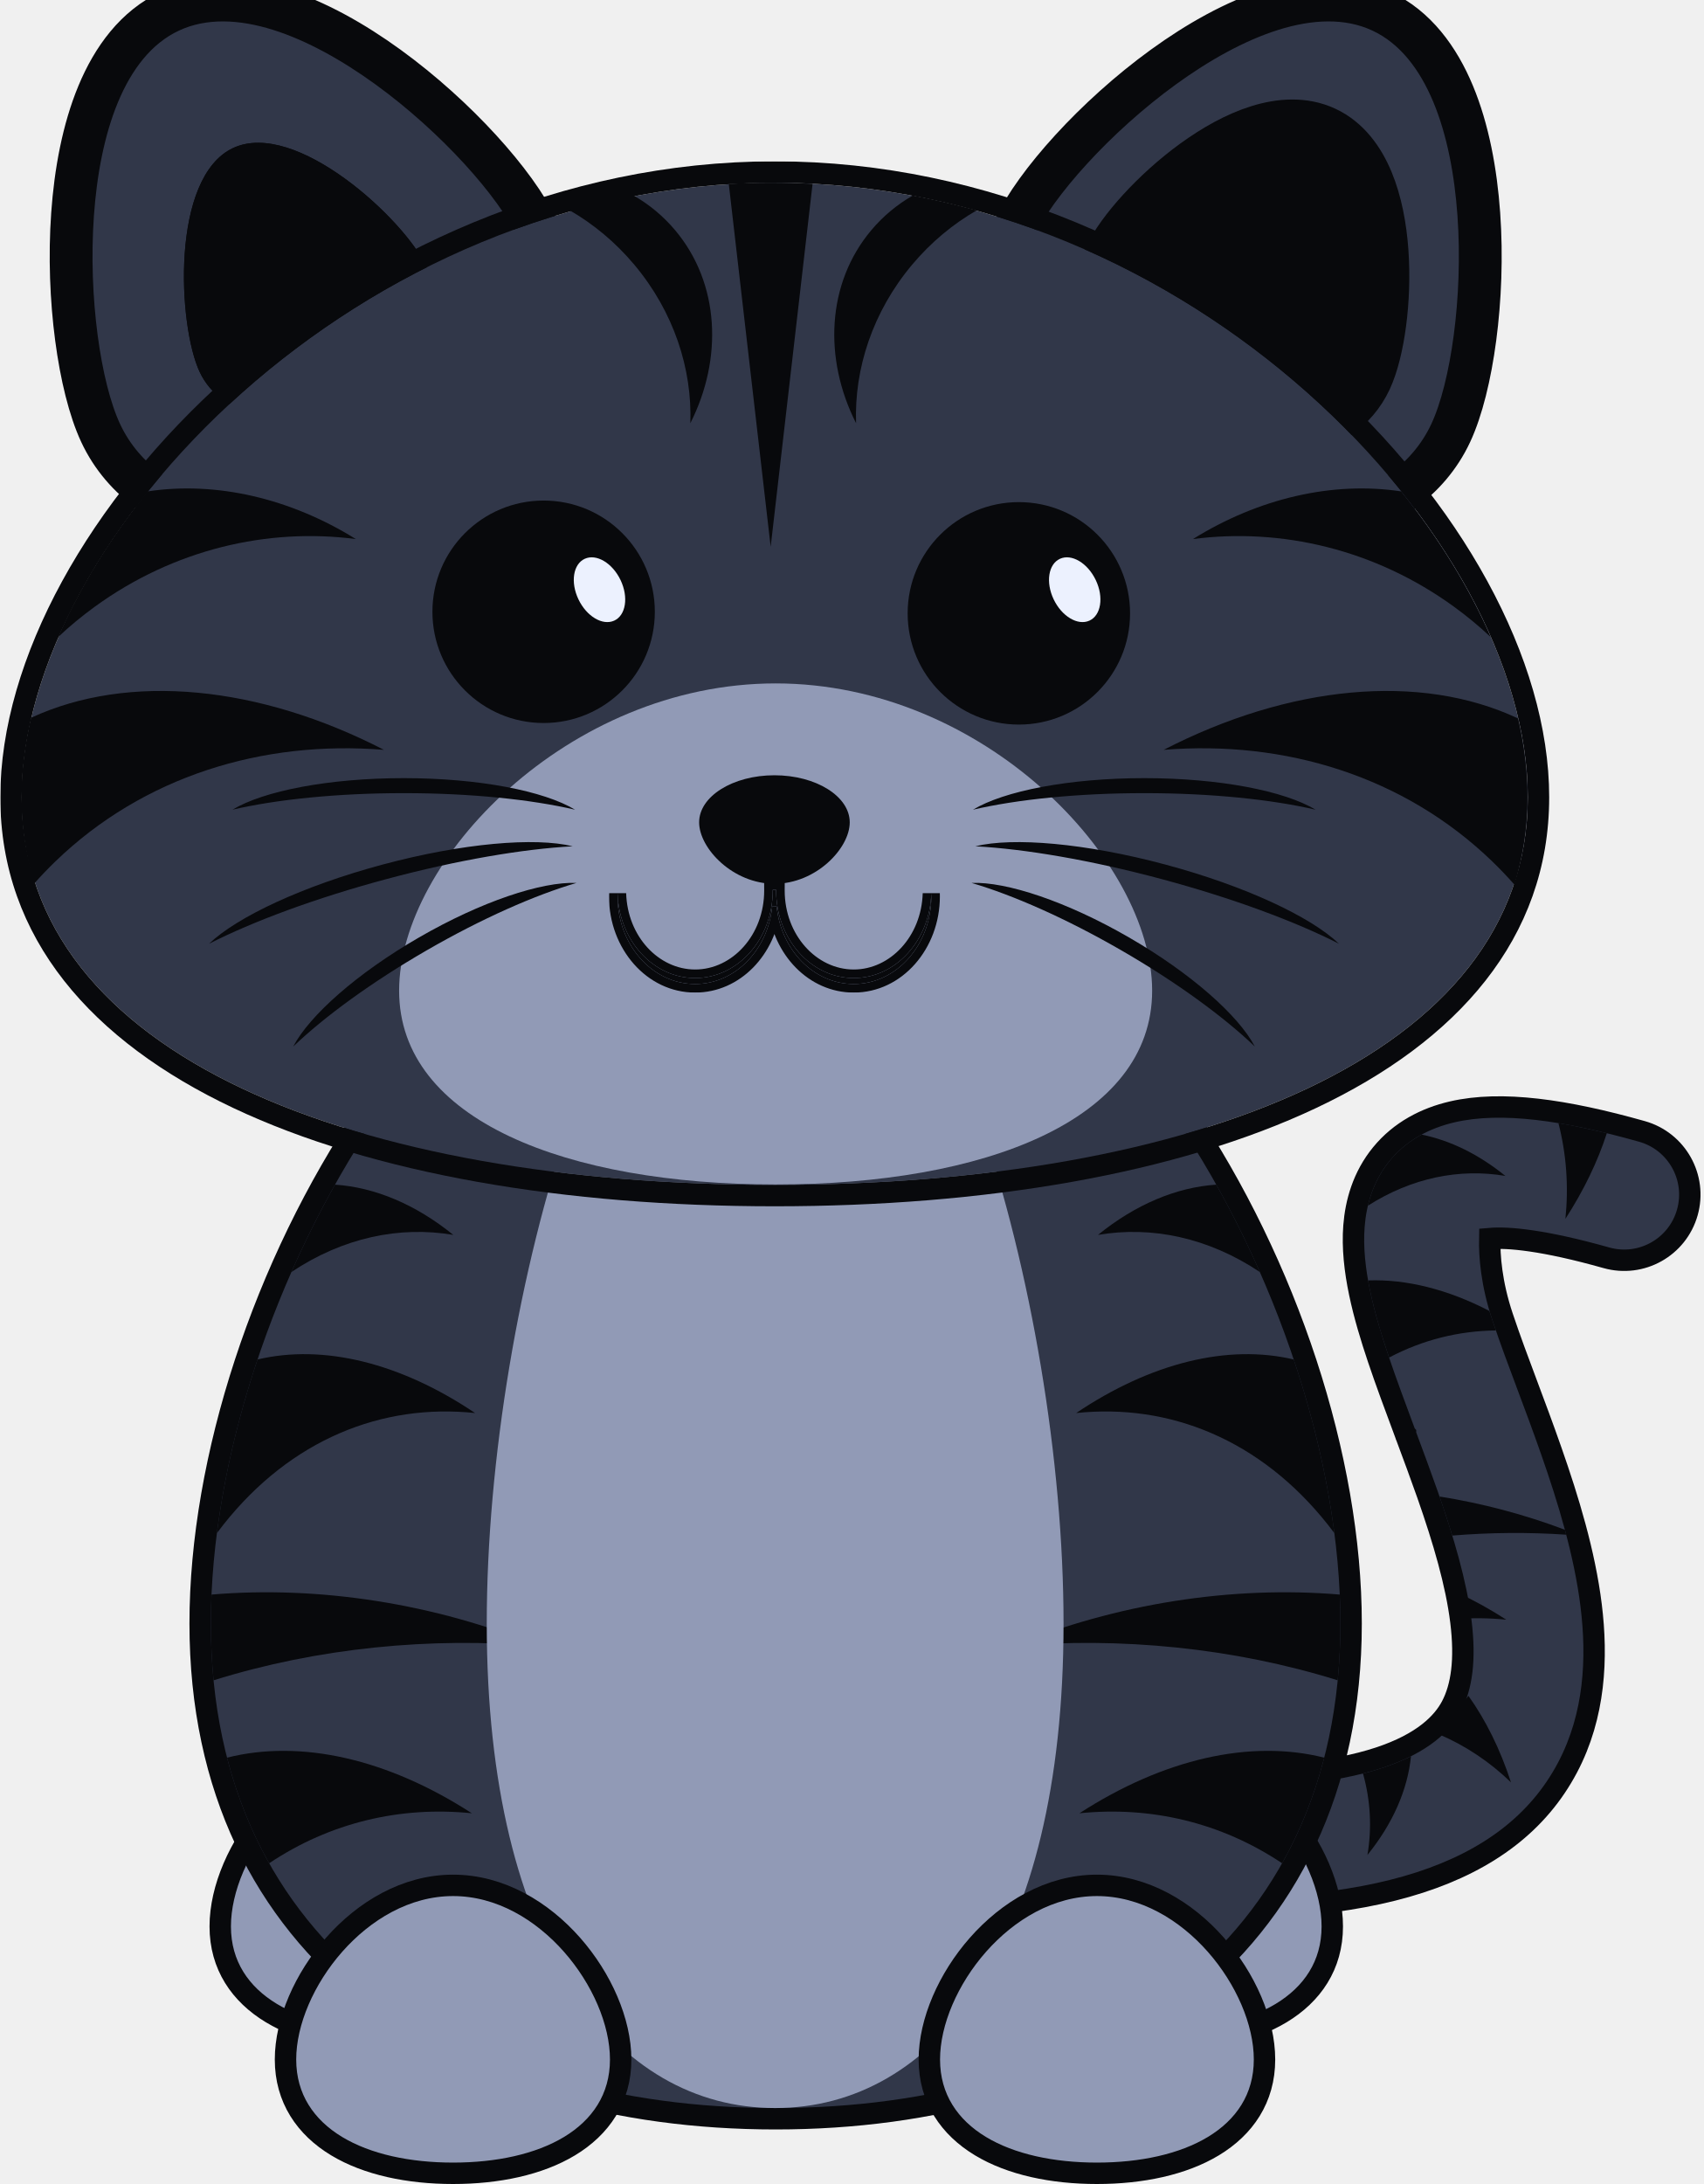
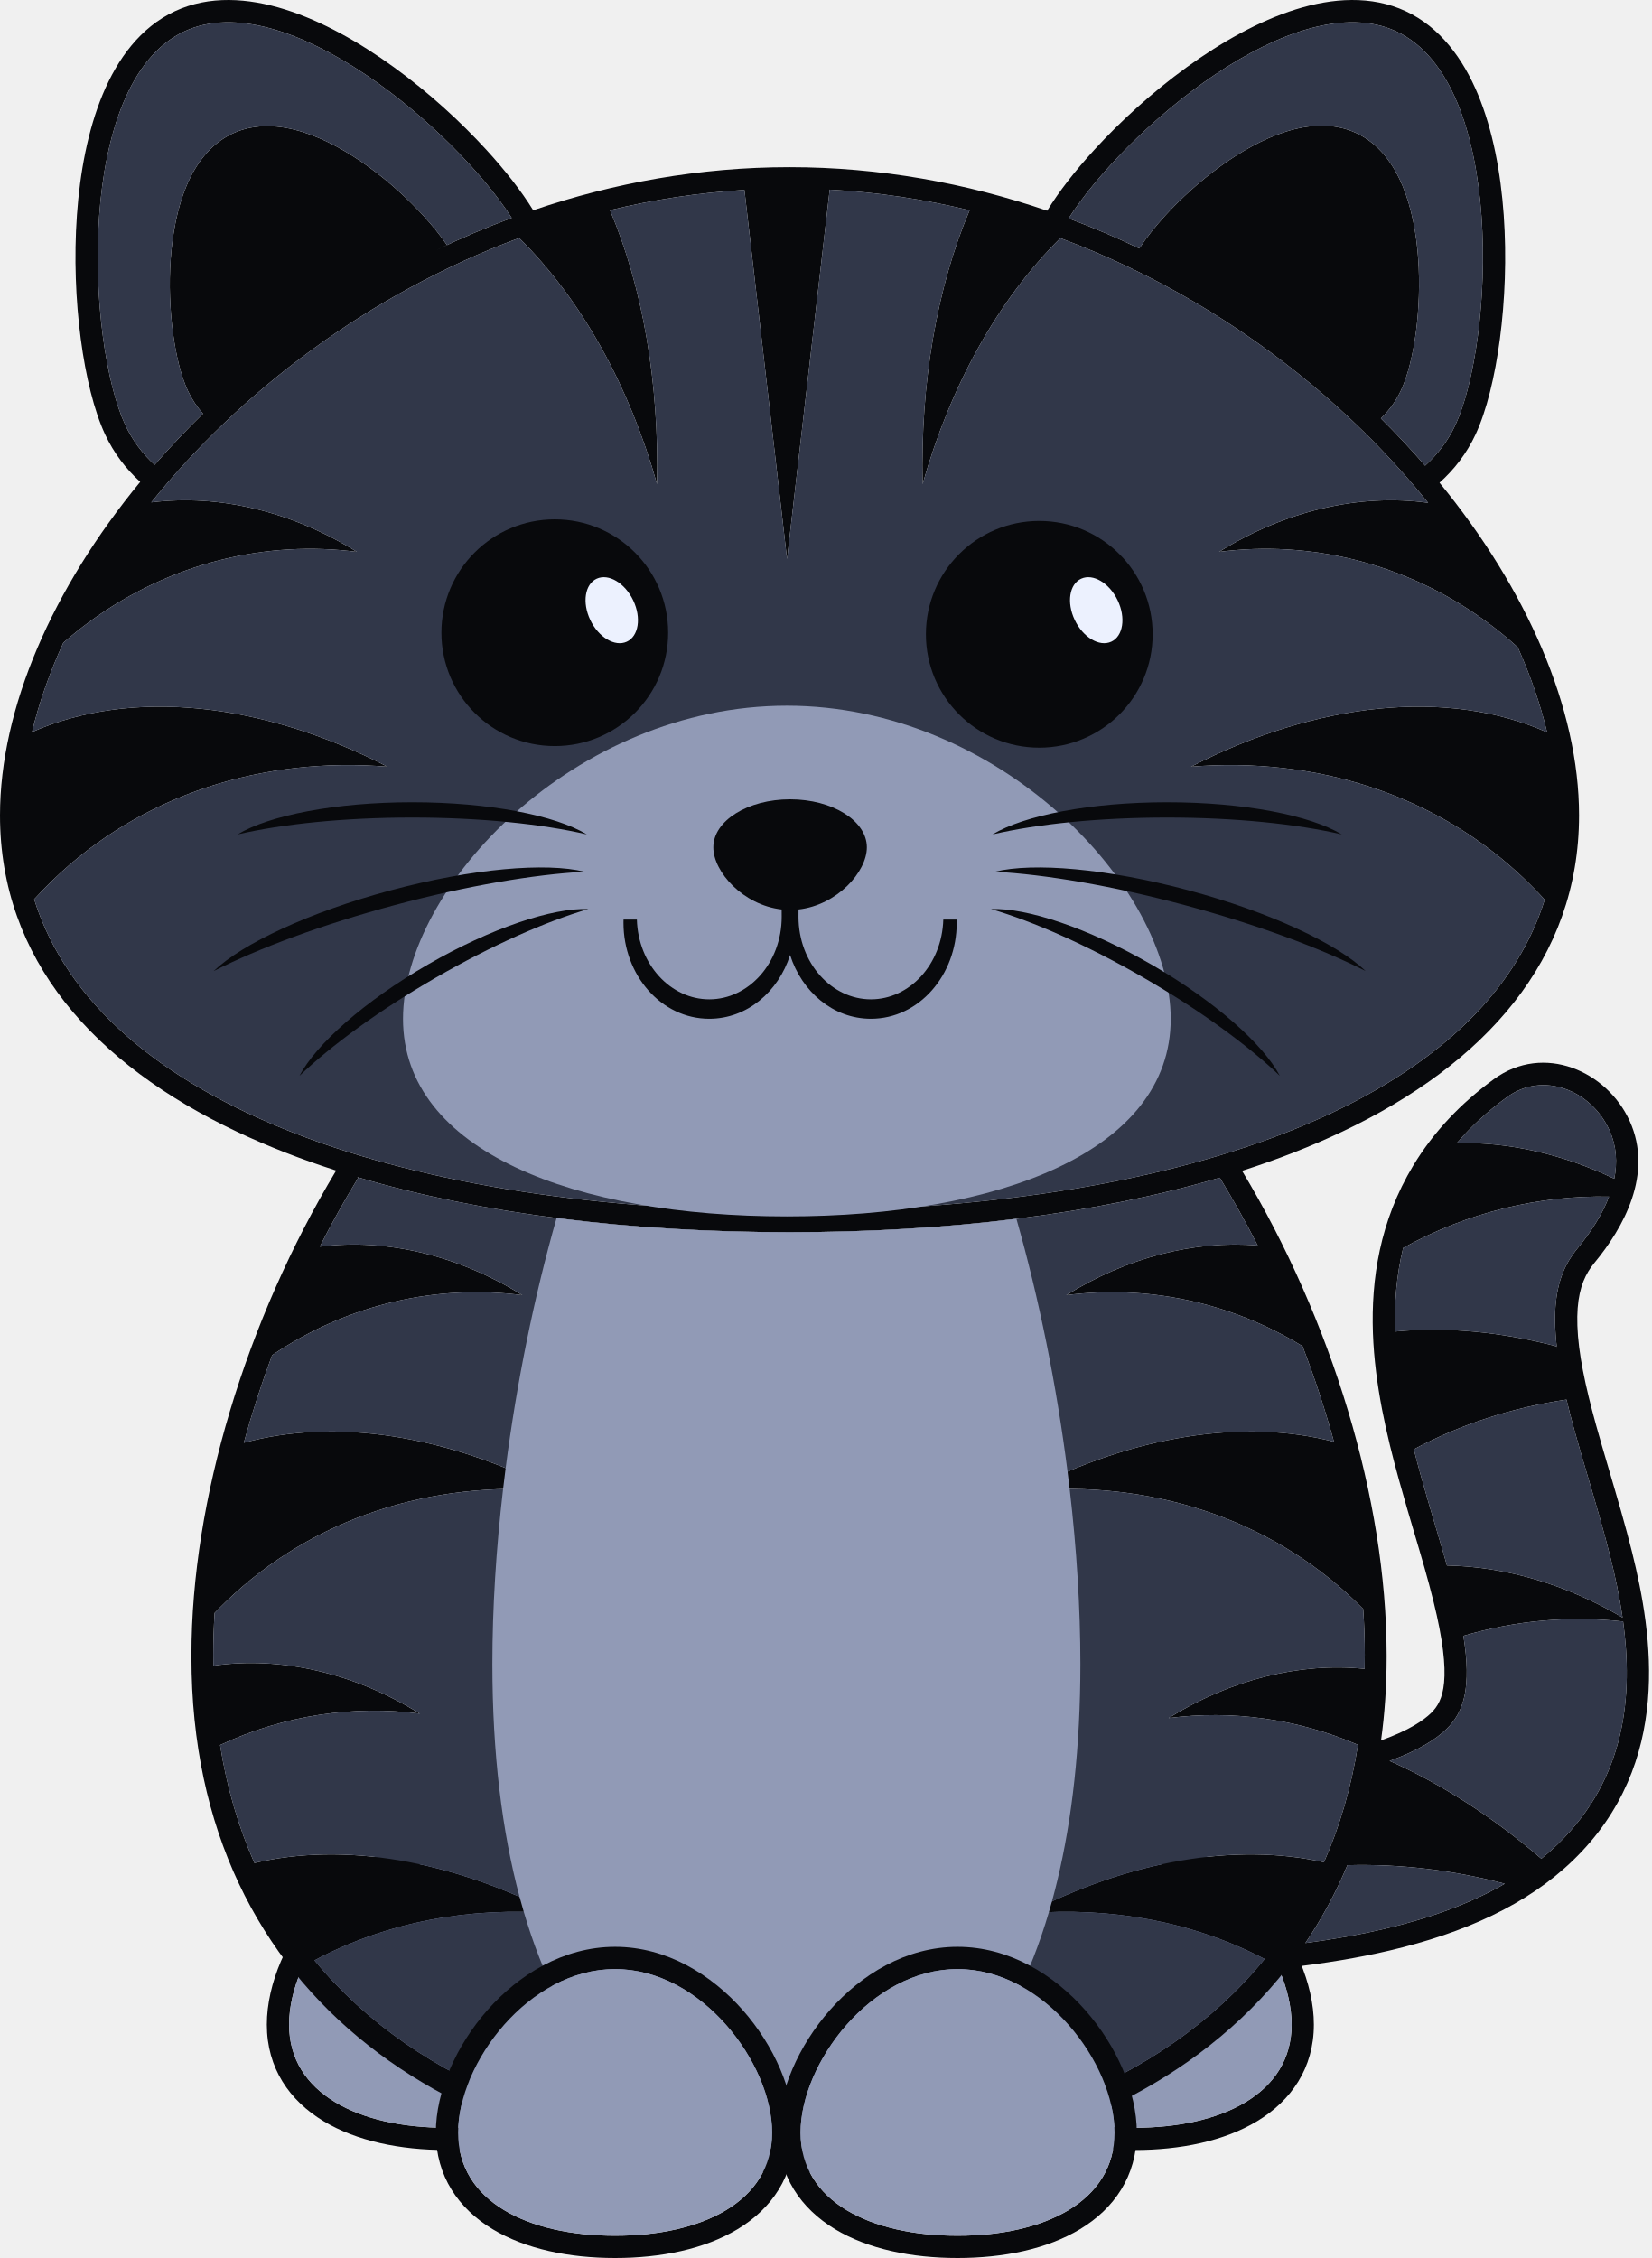
- <svg xmlns="http://www.w3.org/2000/svg" width="398" height="510" viewBox="0 0 398 510" fill="none">
-   <path d="M356.676 323.339L356.676 323.339L356.671 323.327L356.671 323.326C354.634 317.892 352.748 312.861 350.956 307.514C348.314 299.636 347.874 293.147 347.959 289.227C352.197 288.858 360.509 289.569 375.204 293.712C383.351 296.008 391.817 291.266 394.114 283.119C396.41 274.972 391.667 266.506 383.521 264.209C365.66 259.175 350.717 256.984 339.234 259.633C332.99 261.073 327.046 264.112 322.645 269.489C318.319 274.774 316.672 280.869 316.248 286.294C315.464 296.337 318.664 307.624 321.894 317.258C323.646 322.485 325.978 328.746 328.274 334.912L328.28 334.927L328.28 334.927L328.285 334.942L328.286 334.943C328.286 334.943 328.286 334.943 328.286 334.944C330.115 339.855 331.922 344.708 333.423 348.992C337.191 359.755 340.121 369.751 341.223 378.655C342.328 387.583 341.402 393.932 339.027 398.43C334.907 406.23 320.773 417.375 270.624 414.477L268.128 414.333L267.984 416.829L266.504 442.438L266.36 444.934L268.856 445.078C319.945 448.03 352.625 438.316 366.131 412.745C372.566 400.562 373.155 387.107 371.643 374.89C370.128 362.648 366.307 350.155 362.352 338.862C360.337 333.106 358.452 328.078 356.678 323.347L356.676 323.339Z" fill="#313749" stroke="#08090C" stroke-width="5" />
-   <path fill-rule="evenodd" clip-rule="evenodd" d="M319.501 281.55C320.349 277.961 321.909 274.336 324.579 271.073C326.707 268.474 329.245 266.463 332.04 264.949C338.714 266.288 345.4 269.558 351.611 274.599C340.963 272.784 329.763 275.013 319.501 281.55Z" fill="#08090C" />
-   <path fill-rule="evenodd" clip-rule="evenodd" d="M340 378.092C340.351 376.223 340.55 374.196 340.593 372C344.342 373.738 348.095 375.816 351.82 378.226C347.853 377.822 343.902 377.776 340 378.092Z" fill="#08090C" />
-   <path fill-rule="evenodd" clip-rule="evenodd" d="M324.449 317.013C324.387 316.828 324.325 316.645 324.264 316.463C322.392 310.88 320.587 304.891 319.544 298.997C328.526 298.672 338.202 301.107 347.866 306.119C348.094 306.829 348.334 307.559 348.585 308.308C348.853 309.107 349.122 309.897 349.394 310.684C340.744 310.78 332.285 312.873 324.449 317.013Z" fill="#08090C" />
-   <path fill-rule="evenodd" clip-rule="evenodd" d="M339.212 358.579C338.304 355.597 337.302 352.554 336.232 349.459C346.205 351.049 356.088 353.658 365.513 357.225C365.616 357.607 365.718 357.99 365.819 358.374C357.041 357.783 348.111 357.846 339.212 358.579Z" fill="#08090C" />
-   <path fill-rule="evenodd" clip-rule="evenodd" d="M318.355 414.145C322.849 413.007 326.538 411.633 329.565 410.118C328.787 417.928 325.309 425.873 319.391 433.165C320.457 426.914 320.129 420.474 318.355 414.145Z" fill="#08090C" />
-   <path fill-rule="evenodd" clip-rule="evenodd" d="M375.308 264.625C373.167 271.251 369.927 277.977 365.635 284.611C366.408 277.03 365.871 269.507 364.002 262.271C367.58 262.864 371.349 263.655 375.308 264.625Z" fill="#08090C" />
-   <path fill-rule="evenodd" clip-rule="evenodd" d="M336.052 404.973C338.597 401.84 340.899 398.851 342.979 396C347.041 401.689 350.408 408.495 352.926 416.216C347.968 411.42 342.293 407.623 336.052 404.973Z" fill="#08090C" />
-   <path d="M90.584 476.427C100.977 476.427 110.635 474.399 117.786 470.085C125.04 465.709 129.727 458.941 129.727 449.853C129.727 441.026 125.296 430.921 118.37 423.063C111.424 415.184 101.631 409.19 90.584 409.19C79.537 409.19 69.744 415.184 62.798 423.063C55.872 430.921 51.441 441.026 51.441 449.853C51.441 458.941 56.128 465.709 63.382 470.085C70.533 474.399 80.191 476.427 90.584 476.427Z" fill="#919AB6" stroke="#08090C" stroke-width="5" />
-   <path d="M272.039 476.427C282.432 476.427 292.09 474.399 299.241 470.085C306.495 465.709 311.182 458.941 311.182 449.853C311.182 441.026 306.751 430.921 299.825 423.063C292.879 415.184 283.086 409.19 272.039 409.19C260.992 409.19 251.199 415.184 244.253 423.063C237.327 430.921 232.896 441.026 232.896 449.853C232.896 458.941 237.583 465.709 244.837 470.085C251.988 474.399 261.646 476.427 272.039 476.427Z" fill="#919AB6" stroke="#08090C" stroke-width="5" />
-   <path d="M181.165 494.764C217.983 494.764 251.559 485.353 275.989 466.112C300.495 446.81 315.579 417.782 315.579 379.114C315.579 340.604 300.625 295.283 276.514 259.574C252.447 223.929 218.81 197.248 181.165 197.248C143.52 197.248 109.883 223.929 85.816 259.574C61.705 295.283 46.751 340.604 46.751 379.114C46.751 417.782 61.834 446.81 86.341 466.112C110.771 485.353 144.347 494.764 181.165 494.764Z" fill="#313749" stroke="#08090C" stroke-width="5" />
-   <path fill-rule="evenodd" clip-rule="evenodd" d="M294.265 297.039C291.197 290.077 287.794 283.246 284.086 276.635C274.745 277.254 265.188 281.279 256.452 288.37C269.009 286.228 282.236 289.008 294.265 297.039Z" fill="#08090C" />
-   <path fill-rule="evenodd" clip-rule="evenodd" d="M299.464 435.104C303.674 427.625 306.994 419.406 309.301 410.444C292.067 406.092 271.743 410.734 252.123 423.428C268.769 421.732 285.176 425.557 299.464 435.104Z" fill="#08090C" />
-   <path fill-rule="evenodd" clip-rule="evenodd" d="M311.672 358.012C309.961 344.73 306.726 331.011 302.177 317.46C286.773 313.813 268.761 318.261 251.361 329.969C273.097 327.667 294.385 336.158 310.133 356.012C310.655 356.67 311.168 357.337 311.672 358.012Z" fill="#08090C" />
-   <path fill-rule="evenodd" clip-rule="evenodd" d="M312.448 392.38C312.865 388.098 313.079 383.676 313.079 379.114C313.079 376.885 313.028 374.633 312.927 372.36C287.765 370.223 260.652 374.506 236.512 384.387C261.675 382.222 288.115 384.787 312.448 392.38Z" fill="#08090C" />
-   <path fill-rule="evenodd" clip-rule="evenodd" d="M68.065 297.039C71.133 290.077 74.536 283.246 78.244 276.635C87.584 277.254 97.141 281.279 105.877 288.37C93.321 286.228 80.093 289.008 68.065 297.039Z" fill="#08090C" />
-   <path fill-rule="evenodd" clip-rule="evenodd" d="M62.866 435.104C58.655 427.625 55.335 419.406 53.028 410.444C70.263 406.092 90.587 410.734 110.207 423.428C93.561 421.732 77.153 425.557 62.866 435.104Z" fill="#08090C" />
-   <path fill-rule="evenodd" clip-rule="evenodd" d="M50.658 358.012C52.369 344.73 55.603 331.011 60.152 317.46C75.557 313.813 93.568 318.261 110.969 329.969C89.232 327.667 67.944 336.158 52.197 356.012C51.675 356.67 51.161 357.337 50.658 358.012Z" fill="#08090C" />
-   <path fill-rule="evenodd" clip-rule="evenodd" d="M49.881 392.38C49.464 388.098 49.251 383.676 49.251 379.114C49.251 376.885 49.302 374.633 49.403 372.36C74.564 370.223 101.677 374.506 125.817 384.387C100.655 382.222 74.214 384.787 49.881 392.38Z" fill="#08090C" />
-   <path d="M248.413 379.114C248.413 455.004 218.255 492.264 181.053 492.264C143.851 492.264 113.692 455.004 113.692 379.114C113.692 303.225 143.851 199.748 181.053 199.748C218.255 199.748 248.413 303.225 248.413 379.114Z" fill="#919AB6" />
-   <path d="M105.827 507.5C116.22 507.5 125.878 505.472 133.029 501.158C140.283 496.782 144.97 490.014 144.97 480.926C144.97 472.099 140.54 461.994 133.613 454.136C126.668 446.257 116.875 440.263 105.827 440.263C94.78 440.263 84.987 446.257 78.042 454.136C71.115 461.994 66.685 472.099 66.685 480.926C66.685 490.014 71.372 496.782 78.626 501.158C85.777 505.472 95.434 507.5 105.827 507.5Z" fill="#919AB6" stroke="#08090C" stroke-width="5" />
-   <path d="M256.209 507.5C266.602 507.5 276.26 505.472 283.411 501.158C290.665 496.782 295.352 490.014 295.352 480.926C295.352 472.099 290.922 461.994 283.995 454.136C277.049 446.257 267.256 440.263 256.209 440.263C245.162 440.263 235.369 446.257 228.424 454.136C221.497 461.994 217.066 472.099 217.066 480.926C217.066 490.014 221.754 496.782 229.008 501.158C236.158 505.472 245.816 507.5 256.209 507.5Z" fill="#919AB6" stroke="#08090C" stroke-width="5" />
-   <path d="M92.84 116.584C106.561 110.186 117.223 100.162 123.263 88.912C129.304 77.662 130.844 64.867 125.553 53.52C123.009 48.063 118.164 41.453 112.169 34.903C106.117 28.29 98.652 21.477 90.623 15.655C82.622 9.853 73.873 4.899 65.254 2.198C56.667 -0.494 47.665 -1.107 39.693 2.61C31.721 6.327 26.405 13.617 22.948 21.926C19.477 30.264 17.648 40.151 16.949 50.01C16.248 59.903 16.669 70.001 17.845 78.887C19.009 87.69 20.959 95.65 23.503 101.107C28.794 112.453 39.586 119.499 52.087 122.103C64.587 124.706 79.12 122.982 92.84 116.584Z" fill="#313749" stroke="#08090C" stroke-width="10" />
-   <path d="M99.534 62.152C104.625 73.07 96.907 87.444 82.295 94.258C67.683 101.071 51.711 97.745 46.62 86.827C41.529 75.909 39.844 41.371 54.456 34.558C69.069 27.744 94.443 51.234 99.534 62.152Z" fill="#08090C" />
-   <path d="M99.534 62.152C104.625 73.07 96.907 87.444 82.295 94.258C67.683 101.071 51.711 97.745 46.62 86.827C41.529 75.909 39.844 41.371 54.456 34.558C69.069 27.744 94.443 51.234 99.534 62.152Z" fill="#08090C" />
-   <path d="M269.517 116.584C283.237 122.982 297.769 124.706 310.27 122.103C322.771 119.499 333.563 112.453 338.853 101.107C341.398 95.65 343.348 87.69 344.512 78.887C345.688 70.001 346.109 59.903 345.408 50.01C344.709 40.151 342.88 30.264 339.409 21.926C335.951 13.617 330.635 6.327 322.663 2.61C314.691 -1.107 305.69 -0.494 297.103 2.198C288.484 4.899 279.734 9.853 271.733 15.655C263.704 21.477 256.239 28.29 250.187 34.903C244.193 41.453 239.348 48.063 236.804 53.52C231.513 64.867 233.052 77.662 239.093 88.912C245.134 100.162 255.796 110.186 269.517 116.584Z" fill="#313749" stroke="#08090C" stroke-width="10" />
-   <path d="M277.728 98.686C285.916 102.504 294.657 103.568 302.269 101.983C309.881 100.397 316.685 96.049 320.048 88.836C321.628 85.447 322.775 80.671 323.451 75.564C324.138 70.373 324.384 64.481 323.974 58.696C323.566 52.947 322.495 47.072 320.4 42.04C318.319 37.038 314.998 32.35 309.792 29.923C304.587 27.496 298.861 27.965 293.692 29.585C288.491 31.215 283.302 34.171 278.635 37.555C273.941 40.959 269.585 44.935 266.05 48.798C262.572 52.598 259.651 56.546 258.07 59.936C254.707 67.148 255.749 75.155 259.428 82.006C263.106 88.855 269.54 94.868 277.728 98.686Z" fill="#08090C" stroke="#08090C" stroke-width="10" />
-   <mask id="path-27-outside-1_48_4" maskUnits="userSpaceOnUse" x="0.074" y="37.674" width="362" height="245" fill="black">
-     <rect fill="white" x="0.074" y="37.674" width="362" height="245" />
-     <path d="M356.844 186.167C356.844 246.879 278.098 276.687 180.959 276.687C83.82 276.687 5.074 246.879 5.074 186.167C5.074 125.456 83.82 42.674 180.959 42.674C278.098 42.674 356.844 125.456 356.844 186.167Z" />
-   </mask>
-   <path d="M356.844 186.167C356.844 246.879 278.098 276.687 180.959 276.687C83.82 276.687 5.074 246.879 5.074 186.167C5.074 125.456 83.82 42.674 180.959 42.674C278.098 42.674 356.844 125.456 356.844 186.167Z" fill="#313749" />
-   <path d="M351.844 186.167C351.844 213.856 334.05 235.091 303.192 249.673C272.28 264.281 229.125 271.687 180.959 271.687V281.687C229.931 281.687 274.719 274.189 307.465 258.715C340.264 243.215 361.844 219.19 361.844 186.167H351.844ZM180.959 271.687C132.793 271.687 89.638 264.281 58.725 249.673C27.867 235.091 10.074 213.856 10.074 186.167H0.074C0.074 219.19 21.653 243.215 54.453 258.715C87.198 274.189 131.986 281.687 180.959 281.687V271.687ZM10.074 186.167C10.074 157.758 28.689 123.136 59.911 95.391C90.986 67.777 133.814 47.674 180.959 47.674V37.674C130.965 37.674 85.851 58.962 53.268 87.916C20.832 116.74 0.074 153.865 0.074 186.167H10.074ZM180.959 47.674C228.104 47.674 270.932 67.777 302.007 95.391C333.229 123.136 351.844 157.758 351.844 186.167H361.844C361.844 153.865 341.086 116.74 308.65 87.916C276.067 58.962 230.953 37.674 180.959 37.674V47.674Z" fill="#08090C" mask="url(#path-27-outside-1_48_4)" />
-   <path d="M269.107 231.334C269.107 261.69 229.734 276.594 181.165 276.594C132.596 276.594 93.222 261.69 93.222 231.334C93.222 200.978 132.596 159.588 181.165 159.588C229.734 159.588 269.107 200.978 269.107 231.334Z" fill="#919AB6" />
-   <mask id="path-30-outside-2_48_4" maskUnits="userSpaceOnUse" x="142.242" y="205.798" width="78" height="26" fill="black">
-     <rect fill="white" x="142.242" y="205.798" width="78" height="26" />
-     <path fill-rule="evenodd" clip-rule="evenodd" d="M144.253 208.633C144.246 208.859 144.243 209.086 144.242 209.314V209.344C144.25 220.634 152.361 229.784 162.367 229.784C171.668 229.784 179.332 221.877 180.371 211.694C180.411 211.695 180.451 211.695 180.491 211.695C180.795 211.695 181.097 211.686 181.397 211.67C182.425 221.864 190.095 229.784 199.404 229.784C209.413 229.784 217.528 220.626 217.528 209.329C217.528 209.096 217.524 208.865 217.518 208.634C217.192 219.608 209.207 228.393 199.404 228.393C189.394 228.393 181.279 219.235 181.279 207.938C181.279 207.891 181.279 207.845 181.28 207.798H180.491C180.491 207.845 180.491 207.891 180.491 207.938C180.491 219.235 172.377 228.393 162.367 228.393C152.563 228.393 144.578 219.608 144.253 208.633Z" />
-   </mask>
-   <path fill-rule="evenodd" clip-rule="evenodd" d="M144.253 208.633C144.246 208.859 144.243 209.086 144.242 209.314V209.344C144.25 220.634 152.361 229.784 162.367 229.784C171.668 229.784 179.332 221.877 180.371 211.694C180.411 211.695 180.451 211.695 180.491 211.695C180.795 211.695 181.097 211.686 181.397 211.67C182.425 221.864 190.095 229.784 199.404 229.784C209.413 229.784 217.528 220.626 217.528 209.329C217.528 209.096 217.524 208.865 217.518 208.634C217.192 219.608 209.207 228.393 199.404 228.393C189.394 228.393 181.279 219.235 181.279 207.938C181.279 207.891 181.279 207.845 181.28 207.798H180.491C180.491 207.845 180.491 207.891 180.491 207.938C180.491 219.235 172.377 228.393 162.367 228.393C152.563 228.393 144.578 219.608 144.253 208.633Z" fill="#08090C" />
-   <path d="M144.253 208.633L146.252 208.574L142.254 208.574L144.253 208.633ZM144.242 209.314L142.242 209.313V209.314H144.242ZM144.242 209.344H142.242L142.242 209.345L144.242 209.344ZM180.371 211.694L180.386 209.694L178.566 209.681L178.382 211.491L180.371 211.694ZM181.397 211.67L183.386 211.469L183.194 209.567L181.286 209.673L181.397 211.67ZM217.518 208.634L219.517 208.575L215.519 208.574L217.518 208.634ZM181.28 207.798L183.28 207.81L183.292 205.798H181.28V207.798ZM180.491 207.798V205.798H178.479L178.491 207.81L180.491 207.798ZM142.254 208.574C142.246 208.819 142.243 209.066 142.242 209.313L146.242 209.316C146.243 209.107 146.246 208.899 146.252 208.692L142.254 208.574ZM146.242 209.344V209.314H142.242V209.344H146.242ZM142.242 209.345C142.25 221.505 151.037 231.784 162.367 231.784V227.784C153.686 227.784 146.249 219.763 146.242 209.343L142.242 209.345ZM162.367 231.784C172.893 231.784 181.24 222.89 182.361 211.897L178.382 211.491C177.425 220.864 170.443 227.784 162.367 227.784V231.784ZM180.357 213.694C180.401 213.694 180.446 213.695 180.491 213.695V209.695C180.456 209.695 180.421 209.695 180.386 209.694L180.357 213.694ZM180.491 213.695C180.832 213.695 181.171 213.685 181.507 213.667L181.286 209.673C181.023 209.687 180.758 209.695 180.491 209.695V213.695ZM179.407 211.87C180.517 222.876 188.869 231.784 199.404 231.784V227.784C191.321 227.784 184.334 220.853 183.386 211.469L179.407 211.87ZM199.404 231.784C210.738 231.784 219.528 221.496 219.528 209.329H215.528C215.528 219.756 208.088 227.784 199.404 227.784V231.784ZM219.528 209.329C219.528 209.077 219.524 208.825 219.517 208.575L215.519 208.693C215.525 208.904 215.528 209.116 215.528 209.329H219.528ZM215.519 208.574C215.219 218.696 207.911 226.393 199.404 226.393V230.393C210.503 230.393 219.166 220.521 219.517 208.693L215.519 208.574ZM199.404 226.393C190.719 226.393 183.279 218.364 183.279 207.938H179.279C179.279 220.105 188.069 230.393 199.404 230.393V226.393ZM183.279 207.938C183.279 207.895 183.279 207.853 183.28 207.81L179.28 207.787C179.279 207.837 179.279 207.887 179.279 207.938H183.279ZM181.28 205.798H180.491V209.798H181.28V205.798ZM178.491 207.81C178.491 207.853 178.491 207.895 178.491 207.938H182.491C182.491 207.887 182.491 207.837 182.491 207.787L178.491 207.81ZM178.491 207.938C178.491 218.364 171.052 226.393 162.367 226.393V230.393C173.702 230.393 182.491 220.105 182.491 207.938H178.491ZM162.367 226.393C153.859 226.393 146.551 218.695 146.252 208.574L142.254 208.692C142.604 220.521 151.267 230.393 162.367 230.393V226.393Z" fill="#08090C" mask="url(#path-30-outside-2_48_4)" />
-   <path fill-rule="evenodd" clip-rule="evenodd" d="M227.802 197.622C239.324 198.236 254.711 200.831 271.275 205.27C287.839 209.708 302.462 215.154 312.748 220.383C306.206 214.113 290.847 206.885 272.182 201.884C253.517 196.883 236.602 195.462 227.802 197.622Z" fill="#08090C" />
-   <path fill-rule="evenodd" clip-rule="evenodd" d="M227.257 189.079C237.529 186.69 251.666 185.214 267.271 185.214C282.876 185.214 297.012 186.69 307.285 189.079C300.058 184.715 284.856 181.709 267.271 181.709C249.686 181.709 234.484 184.715 227.257 189.079Z" fill="#08090C" />
-   <path fill-rule="evenodd" clip-rule="evenodd" d="M226.908 206.174C236.598 209.009 249.027 214.481 261.932 221.932C274.837 229.382 285.789 237.41 293.09 244.384C289.295 237.154 278.226 227.292 263.684 218.896C249.142 210.5 235.067 205.845 226.908 206.174Z" fill="#08090C" />
-   <path fill-rule="evenodd" clip-rule="evenodd" d="M133.773 197.622C122.251 198.236 106.864 200.831 90.299 205.27C73.735 209.708 59.112 215.154 48.827 220.383C55.368 214.113 70.727 206.885 89.392 201.884C108.058 196.883 124.973 195.462 133.773 197.622Z" fill="#08090C" />
-   <path fill-rule="evenodd" clip-rule="evenodd" d="M134.317 189.079C124.045 186.69 109.909 185.214 94.303 185.214C78.698 185.214 64.562 186.69 54.29 189.079C61.516 184.715 76.719 181.709 94.303 181.709C111.888 181.709 127.091 184.715 134.317 189.079Z" fill="#08090C" />
-   <path fill-rule="evenodd" clip-rule="evenodd" d="M134.666 206.174C124.976 209.009 112.548 214.481 99.643 221.932C86.738 229.382 75.785 237.41 68.485 244.384C72.279 237.154 83.348 227.292 97.89 218.896C112.432 210.5 126.508 205.845 134.666 206.174Z" fill="#08090C" />
-   <path d="M163.297 192.03C163.297 185.959 171.171 181.037 180.885 181.037C190.599 181.037 198.474 185.959 198.474 192.03C198.474 198.101 190.599 206.379 180.885 206.379C171.171 206.379 163.297 198.101 163.297 192.03Z" fill="#08090C" />
-   <circle cx="126.975" cy="142.861" r="25.975" fill="#08090C" />
-   <ellipse cx="5.408" cy="7.998" rx="5.408" ry="7.998" transform="matrix(0.909809 -0.415028 0.430286 0.902692 131.664 132.73)" fill="#ECF1FE" />
-   <circle cx="237.975" cy="143.227" r="25.975" fill="#08090C" />
-   <ellipse cx="5.408" cy="7.998" rx="5.408" ry="7.998" transform="matrix(0.909809 -0.415028 0.430286 0.902692 242.66 132.73)" fill="#ECF1FE" />
-   <path fill-rule="evenodd" clip-rule="evenodd" d="M213.036 61.823C203.822 72.804 199.501 86.13 199.955 98.829C192.315 83.753 193.089 66.172 203.473 53.798C206.268 50.466 209.557 47.755 213.186 45.667C218.24 46.615 223.219 47.776 228.112 49.133C222.579 52.323 217.446 56.568 213.036 61.823Z" fill="#08090C" />
-   <path fill-rule="evenodd" clip-rule="evenodd" d="M148.162 61.823C157.376 72.804 161.696 86.13 161.243 98.829C168.882 83.753 168.108 66.172 157.725 53.798C154.929 50.466 151.641 47.755 148.012 45.667C142.958 46.615 137.979 47.776 133.086 49.133C138.619 52.323 143.752 56.568 148.162 61.823Z" fill="#08090C" />
-   <path fill-rule="evenodd" clip-rule="evenodd" d="M7.959 206.355C6.016 199.811 5 193.063 5 186.167C5 180.165 5.77 173.947 7.251 167.615C30.143 157.016 60.566 160.096 89.68 175.101C61.302 172.799 33.509 181.29 12.95 201.144C11.207 202.827 9.543 204.566 7.959 206.355Z" fill="#08090C" />
-   <path fill-rule="evenodd" clip-rule="evenodd" d="M353.739 206.597C355.729 199.977 356.77 193.148 356.77 186.167C356.77 180.212 356.013 174.045 354.555 167.765C331.626 156.988 301.055 160.025 271.805 175.101C300.182 172.799 327.975 181.29 348.535 201.144C350.356 202.903 352.091 204.722 353.739 206.597Z" fill="#08090C" />
-   <path fill-rule="evenodd" clip-rule="evenodd" d="M13.58 148.758C16.24 146.257 19.091 143.893 22.128 141.687C40.625 128.247 62.557 123.195 83.112 125.88C67.744 116.326 50.429 112.336 34.482 114.749C25.667 125.754 18.591 137.28 13.58 148.758Z" fill="#08090C" />
-   <path fill-rule="evenodd" clip-rule="evenodd" d="M348.168 148.758C345.508 146.257 342.658 143.893 339.621 141.687C321.123 128.247 299.191 123.195 278.636 125.88C294.005 116.326 311.319 112.336 327.266 114.749C336.081 125.754 343.158 137.28 348.168 148.758Z" fill="#08090C" />
-   <path fill-rule="evenodd" clip-rule="evenodd" d="M170.222 42.954L180.006 127.685L189.79 42.954C186.551 42.769 183.289 42.674 180.006 42.674C176.723 42.674 173.461 42.769 170.222 42.954Z" fill="#08090C" />
+ <svg xmlns="http://www.w3.org/2000/svg" width="373" height="510" viewBox="0 0 373 510" fill="none">
+   <path fill-rule="evenodd" clip-rule="evenodd" d="M128.426 479.1C120.963 483.601 111.099 485.611 100.755 485.611C90.412 485.611 80.547 483.601 73.085 479.1C65.415 474.473 60.268 467.141 60.268 457.287C60.268 447.96 64.899 437.591 71.91 429.637C78.96 421.64 89.096 415.329 100.755 415.329C112.415 415.329 122.551 421.64 129.6 429.637C136.612 437.591 141.242 447.96 141.242 457.287C141.242 467.141 136.096 474.473 128.426 479.1ZM100.755 480.584C120.339 480.584 136.215 472.912 136.215 457.287C136.215 441.662 120.339 420.356 100.755 420.356C81.172 420.356 65.296 441.662 65.296 457.287C65.296 472.912 81.172 480.584 100.755 480.584Z" fill="#08090C" />
+   <path d="M136.215 457.287C136.215 472.912 120.339 480.584 100.755 480.584C81.172 480.584 65.296 472.912 65.296 457.287C65.296 441.662 81.172 420.356 100.755 420.356C120.339 420.356 136.215 441.662 136.215 457.287Z" fill="#919AB6" />
+   <path fill-rule="evenodd" clip-rule="evenodd" d="M283.931 479.1C276.469 483.601 266.604 485.611 256.261 485.611C245.917 485.611 236.053 483.601 228.59 479.1C220.921 474.473 215.774 467.141 215.774 457.287C215.774 447.96 220.404 437.591 227.416 429.637C234.465 421.64 244.602 415.329 256.261 415.329C267.92 415.329 278.056 421.64 285.106 429.637C292.117 437.591 296.748 447.96 296.748 457.287C296.748 467.141 291.601 474.473 283.931 479.1ZM256.261 480.584C275.845 480.584 291.72 472.912 291.72 457.287C291.72 441.662 275.845 420.356 256.261 420.356C236.677 420.356 220.801 441.662 220.801 457.287C220.801 472.912 236.677 480.584 256.261 480.584Z" fill="#08090C" />
+   <path d="M291.72 457.287C291.72 472.912 275.845 480.584 256.261 480.584C236.677 480.584 220.801 472.912 220.801 457.287C220.801 441.662 236.677 420.356 256.261 420.356C275.845 420.356 291.72 441.662 291.72 457.287Z" fill="#919AB6" />
+   <path fill-rule="evenodd" clip-rule="evenodd" d="M31.671 108.833C28.394 105.863 25.682 102.287 23.735 98.111C21.261 92.805 19.37 85.08 18.243 76.554C17.103 67.942 16.695 58.157 17.375 48.57C18.052 39.018 19.825 29.429 23.194 21.334C26.55 13.27 31.72 6.168 39.493 2.543C47.267 -1.081 56.03 -0.477 64.365 2.136C72.731 4.758 81.217 9.564 88.969 15.185C96.75 20.827 103.984 27.429 109.848 33.837C114.123 38.508 117.8 43.217 120.429 47.493C138.559 41.316 158.031 37.759 178.319 37.759C198.72 37.759 218.296 41.356 236.511 47.596C239.145 43.293 242.846 38.546 247.155 33.838C253.02 27.43 260.253 20.827 268.034 15.185C275.787 9.564 284.272 4.758 292.638 2.136C300.973 -0.477 309.737 -1.081 317.51 2.544C325.283 6.168 330.454 13.271 333.81 21.334C337.179 29.429 338.951 39.018 339.629 48.571C340.308 58.158 339.9 67.943 338.761 76.554C337.633 85.081 335.743 92.805 333.269 98.111C331.28 102.376 328.494 106.015 325.123 109.022C344.833 133.048 356.639 159.993 356.639 184.169C356.639 216.658 335.421 240.342 303.065 255.642C296.083 258.944 288.545 261.878 280.531 264.448C300.789 298.179 313.13 338.609 313.178 373.599C313.179 373.664 313.179 373.729 313.179 373.793C313.18 373.962 313.18 374.132 313.18 374.301C313.18 380.831 312.75 387.094 311.918 393.086C318.258 390.843 321.54 388.537 323.182 386.947C324.699 385.479 325.821 383.599 326.155 380.022C326.513 376.18 325.94 370.487 323.758 361.676C322.473 356.489 321.063 351.738 319.492 346.444L319.483 346.414C318.376 342.688 317.194 338.705 315.948 334.194C313.224 324.33 310.499 312.815 310.086 301.082C309.662 289.048 311.627 275.773 319.192 263.257C323.759 255.7 329.888 249.218 337.418 243.734C348.678 235.535 362.963 241.938 368.069 253.193C373.507 265.183 366.628 277.344 360.133 285.2C359.561 285.892 359.105 286.547 358.736 287.157C357.07 289.914 356.057 293.617 356.263 299.456C356.479 305.601 357.994 312.868 360.486 321.895C361.304 324.854 362.306 328.252 363.374 331.875L363.393 331.939C365.181 338.003 367.15 344.677 368.609 350.569C373.224 369.205 377.938 398.248 355.321 420.144C344.923 430.21 330.72 436.599 313.809 440.564C306.873 442.19 299.217 443.47 290.791 444.409C290.881 444.36 290.927 444.3 290.93 444.231C290.884 444.29 290.837 444.35 290.791 444.409C285.675 450.956 279.781 456.818 273.213 461.99C248.583 481.384 214.895 490.757 178.209 490.757C141.522 490.757 107.834 481.384 83.205 461.99C58.425 442.477 43.237 413.137 43.237 374.301L43.238 374.052L43.237 373.804C43.237 338.746 55.602 298.196 75.921 264.388C67.976 261.832 60.501 258.919 53.573 255.642C21.217 240.342 0 216.658 0 184.169C0 159.93 11.868 132.906 31.671 108.833ZM294.827 438.861C301.28 438.014 307.215 436.951 312.663 435.674C323.042 433.241 332.156 429.913 339.861 425.464C328.176 422.39 316.225 420.948 304.317 421.281C301.686 427.56 298.506 433.421 294.827 438.861ZM306.297 361.836C306.836 362.356 307.367 362.882 307.89 363.413C308.128 366.925 308.249 370.393 308.249 373.804C308.249 374.855 308.238 375.898 308.215 376.933C293.565 375.43 277.915 379.362 263.929 388.056C278.074 386.209 292.893 388.147 306.711 394.098C305.196 403.702 302.591 412.54 299.024 420.615C278.969 416.128 255.084 420.285 232.045 432.159C250.865 430.632 269.419 434.011 285.636 442.472C262.216 471.164 222.838 485.348 178.208 485.348C133.733 485.348 94.474 471.262 71.025 442.771C87.376 434.09 106.143 430.614 125.183 432.159C101.861 420.139 77.672 416.027 57.466 420.785C53.866 412.675 51.238 403.794 49.711 394.138C64.184 387.373 79.879 385.099 94.822 387.051C80.086 377.89 63.501 374.016 48.187 376.217C48.173 375.417 48.166 374.613 48.166 373.804C48.166 370.683 48.268 367.515 48.467 364.309C49.269 363.472 50.09 362.647 50.931 361.836C70.826 342.623 97.721 334.406 125.183 336.634C100.931 324.135 75.74 320.187 55.067 325.872C56.878 319.254 59.02 312.632 61.468 306.077C78.824 294.387 99.008 290.054 117.98 292.532C103.526 283.547 87.293 279.647 72.225 281.578C74.926 276.264 77.825 271.063 80.907 266.02L80.728 265.965L80.774 265.888C108.903 274.233 142.474 278.31 178.319 278.31C214.008 278.31 247.444 274.269 275.497 265.997C278.532 270.963 281.389 276.081 284.056 281.31C269.711 280.096 254.474 284.046 240.823 292.532C258.657 290.202 277.562 293.892 294.183 304.053C296.923 311.19 299.302 318.416 301.286 325.638C280.779 320.3 255.956 324.311 232.045 336.634C259.506 334.406 286.402 342.623 306.297 361.836ZM321.878 105.175C324.734 102.603 327.06 99.529 328.712 95.986C337.37 77.42 340.234 18.687 315.385 7.1C292.474 -3.584 254.001 29.546 241.356 49.33C246.814 51.366 252.141 53.638 257.324 56.12C258.891 53.705 260.927 51.15 263.206 48.66C266.691 44.852 270.985 40.932 275.613 37.576C280.213 34.241 285.329 31.327 290.456 29.72C295.552 28.123 301.196 27.66 306.328 30.053C311.46 32.446 314.734 37.067 316.785 41.998C318.85 46.958 319.906 52.75 320.308 58.418C320.712 64.12 320.47 69.929 319.793 75.046C319.127 80.081 317.996 84.788 316.438 88.13C315.29 90.593 313.734 92.716 311.88 94.506C315.385 97.972 318.722 101.536 321.878 105.175ZM41.618 7.1C64.487 -3.564 102.86 29.424 115.577 49.22C109.771 51.376 104.111 53.798 98.615 56.456C99.391 56.081 100.17 55.71 100.953 55.344C99.478 53.193 97.66 50.952 95.655 48.761C92.17 44.953 87.876 41.033 83.249 37.678C78.648 34.342 73.532 31.429 68.405 29.822C63.309 28.224 57.665 27.762 52.533 30.154C47.401 32.547 44.128 37.169 42.076 42.099C40.011 47.06 38.955 52.852 38.553 58.52C38.149 64.222 38.391 70.031 39.068 75.148C39.734 80.183 40.865 84.89 42.423 88.232C43.33 90.176 44.49 91.909 45.851 93.433C42.006 97.178 38.356 101.039 34.921 104.99C32.159 102.455 29.904 99.445 28.291 95.986C19.634 77.42 16.77 18.687 41.618 7.1ZM255.013 60.377C275.217 70.025 293.198 82.95 308.012 97.512C313.272 102.683 318.133 108.06 322.552 113.571C307.031 111.417 290.251 115.373 275.332 124.648C295.595 122.001 317.215 126.981 335.451 140.23C338.04 142.111 340.492 144.109 342.804 146.21C345.685 152.652 347.911 159.085 349.421 165.405C326.954 155.42 297.353 158.562 269.011 173.17C296.986 170.901 324.385 179.271 344.652 198.843C346.122 200.263 347.534 201.722 348.889 203.218C334.061 250.314 263.334 273.484 178.319 273.484C93.242 273.484 22.473 250.28 7.717 203.114C9.043 201.654 10.424 200.23 11.859 198.843C32.127 179.271 59.525 170.901 87.5 173.17C59.218 158.593 29.682 155.433 7.232 165.342C8.824 158.702 11.205 151.938 14.306 145.169C16.271 143.447 18.334 141.798 20.492 140.23C38.727 126.981 60.348 122.001 80.611 124.648C65.94 115.528 49.471 111.551 34.169 113.468C54.157 88.584 83.15 66.424 117.253 53.754C131.525 67.841 142.193 87.401 148.394 109.339C148.9 86.53 145.165 64.9 137.77 47.472L137.546 47.526C147.439 45.116 157.662 43.525 168.134 42.892L177.76 126.256L187.393 42.829C198.218 43.411 208.78 45.02 218.99 47.501C211.604 64.925 207.874 86.543 208.379 109.339C214.575 87.42 225.23 67.874 239.483 53.79C244.788 55.764 249.97 57.969 255.013 60.377ZM348.125 419.814C349.415 418.768 350.65 417.676 351.828 416.536C367.39 401.47 368.825 382.585 366.595 366.233C354.693 364.907 342.408 365.954 330.518 369.479C332.401 381.12 330.645 386.712 326.675 390.556C324.425 392.735 320.539 395.332 313.85 397.729C325.64 402.976 337.221 410.432 348.125 419.814ZM366.469 365.343C353.857 357.896 340.135 353.851 326.807 353.588C326.014 350.765 325.182 347.963 324.311 345.032C324.31 345.028 324.309 345.024 324.308 345.02L324.306 345.015L324.305 345.012L324.304 345.006L324.303 345.004C323.194 341.269 322.022 337.324 320.789 332.857C320.293 331.062 319.801 329.223 319.325 327.349C330.048 321.624 341.7 317.894 353.801 316.118C354.345 318.393 354.963 320.761 355.645 323.232C356.475 326.236 357.488 329.672 358.551 333.276C358.552 333.278 358.552 333.28 358.553 333.282L358.554 333.287L358.555 333.289L358.555 333.29L358.556 333.293L358.557 333.295C360.358 339.403 362.301 345.992 363.734 351.776C364.769 355.957 365.771 360.534 366.469 365.343ZM351.674 304.854C351.449 303.049 351.303 301.311 351.244 299.633C351.014 293.115 352.133 288.374 354.438 284.559C354.932 283.741 355.531 282.884 356.262 281.999C359.238 278.4 361.915 274.309 363.499 270.044L363.466 270.131C363.455 270.161 363.444 270.191 363.433 270.221L363.413 270.272C347.683 269.963 331.601 273.747 316.91 281.861C315.353 288.233 314.896 294.613 315.1 300.743C326.623 299.638 338.986 300.798 351.584 304.104C351.613 304.353 351.642 304.603 351.674 304.854ZM364.595 266.236C353.061 260.708 340.862 257.928 329.058 258.163C332.301 254.375 336.078 250.923 340.374 247.794C348.446 241.916 359.37 246.174 363.495 255.268C365.122 258.855 365.33 262.574 364.595 266.236Z" fill="#08090C" />
+   <path d="M308.012 97.512C293.198 82.95 275.217 70.025 255.013 60.377C249.97 57.969 244.788 55.764 239.483 53.79C225.23 67.874 214.575 87.42 208.379 109.339C207.874 86.543 211.604 64.925 218.99 47.501C208.78 45.02 198.218 43.411 187.393 42.829L177.76 126.256L168.134 42.892C157.662 43.525 147.439 45.116 137.546 47.526L137.77 47.472C145.165 64.9 148.9 86.53 148.394 109.339C142.193 87.401 131.525 67.841 117.253 53.754C83.15 66.424 54.157 88.584 34.169 113.468C49.471 111.551 65.94 115.528 80.611 124.648C60.348 122.001 38.727 126.981 20.492 140.23C18.334 141.798 16.271 143.447 14.306 145.169C11.205 151.938 8.824 158.702 7.232 165.342C29.682 155.433 59.218 158.593 87.5 173.17C59.525 170.901 32.127 179.271 11.859 198.843C10.424 200.23 9.043 201.654 7.717 203.114C22.473 250.28 93.242 273.484 178.319 273.484C263.334 273.484 334.061 250.314 348.889 203.218C347.534 201.722 346.122 200.263 344.652 198.843C324.385 179.271 296.986 170.901 269.011 173.17C297.353 158.562 326.954 155.42 349.421 165.405C347.911 159.085 345.685 152.652 342.804 146.21C340.492 144.109 338.04 142.111 335.451 140.23C317.215 126.981 295.595 122.001 275.332 124.648C290.251 115.373 307.031 111.417 322.552 113.571C318.133 108.06 313.272 102.683 308.012 97.512Z" fill="#313749" />
+   <path d="M115.577 49.22C102.86 29.424 64.487 -3.564 41.618 7.1C16.77 18.687 19.634 77.42 28.291 95.986C29.904 99.445 32.159 102.455 34.921 104.99C38.356 101.039 42.006 97.178 45.851 93.433C44.49 91.909 43.33 90.176 42.423 88.232C40.865 84.89 39.734 80.183 39.068 75.148C38.391 70.031 38.149 64.222 38.553 58.52C38.955 52.852 40.011 47.06 42.076 42.099C44.128 37.169 47.401 32.547 52.533 30.154C57.665 27.762 63.309 28.224 68.405 29.822C73.532 31.429 78.648 34.342 83.249 37.678C87.876 41.033 92.17 44.953 95.655 48.761C97.66 50.952 99.478 53.193 100.953 55.344C100.17 55.71 99.391 56.081 98.615 56.456C104.111 53.798 109.771 51.376 115.577 49.22Z" fill="#313749" />
+   <path d="M328.712 95.986C327.06 99.529 324.734 102.603 321.878 105.175C318.722 101.536 315.385 97.972 311.88 94.506C313.734 92.716 315.29 90.593 316.438 88.13C317.996 84.788 319.127 80.081 319.793 75.046C320.47 69.929 320.712 64.12 320.308 58.418C319.906 52.75 318.85 46.958 316.785 41.998C314.734 37.067 311.46 32.446 306.328 30.053C301.196 27.66 295.552 28.123 290.456 29.72C285.329 31.327 280.213 34.241 275.613 37.576C270.985 40.932 266.691 44.852 263.206 48.66C260.927 51.15 258.891 53.705 257.324 56.12C252.141 53.638 246.814 51.366 241.356 49.33C254.001 29.546 292.474 -3.584 315.385 7.1C340.234 18.687 337.37 77.42 328.712 95.986Z" fill="#313749" />
+   <path d="M307.89 363.413C307.367 362.882 306.836 362.356 306.297 361.836C286.402 342.623 259.506 334.406 232.045 336.634C255.956 324.311 280.779 320.3 301.286 325.638C299.302 318.416 296.923 311.19 294.183 304.053C277.562 293.892 258.657 290.202 240.823 292.532C254.474 284.046 269.711 280.096 284.056 281.31C281.389 276.081 278.532 270.963 275.497 265.997C247.444 274.269 214.008 278.31 178.319 278.31C142.474 278.31 108.903 274.233 80.774 265.888L80.728 265.965L80.907 266.02C77.825 271.063 74.926 276.264 72.225 281.578C87.293 279.647 103.526 283.547 117.98 292.532C99.008 290.054 78.824 294.387 61.468 306.077C59.02 312.632 56.878 319.254 55.067 325.872C75.74 320.187 100.931 324.135 125.183 336.634C97.721 334.406 70.826 342.623 50.931 361.836C50.09 362.647 49.269 363.472 48.467 364.309C48.268 367.515 48.166 370.683 48.166 373.804C48.166 374.613 48.173 375.417 48.187 376.217C63.501 374.016 80.086 377.89 94.822 387.051C79.879 385.099 64.184 387.373 49.711 394.138C51.238 403.794 53.866 412.675 57.466 420.785C77.672 416.027 101.861 420.139 125.183 432.159C106.143 430.614 87.376 434.09 71.025 442.771C94.474 471.262 133.733 485.348 178.208 485.348C222.838 485.348 262.216 471.164 285.636 442.472C269.419 434.011 250.865 430.632 232.045 432.159C255.084 420.285 278.969 416.128 299.024 420.615C302.591 412.54 305.196 403.702 306.711 394.098C292.893 388.147 278.074 386.209 263.929 388.056C277.915 379.362 293.565 375.43 308.215 376.933C308.238 375.898 308.249 374.855 308.249 373.804C308.249 370.393 308.128 366.925 307.89 363.413Z" fill="#313749" />
+   <path d="M351.828 416.536C350.65 417.676 349.415 418.768 348.125 419.814C337.221 410.432 325.64 402.976 313.85 397.729C320.539 395.332 324.425 392.735 326.675 390.556C330.645 386.712 332.401 381.12 330.518 369.479C342.408 365.954 354.693 364.907 366.595 366.233C368.825 382.585 367.39 401.47 351.828 416.536Z" fill="#313749" />
+   <path d="M312.663 435.674C307.215 436.951 301.28 438.014 294.827 438.861C298.506 433.421 301.686 427.56 304.317 421.281C316.225 420.948 328.176 422.39 339.861 425.464C332.156 429.913 323.042 433.241 312.663 435.674Z" fill="#313749" />
+   <path d="M326.807 353.588C340.135 353.851 353.857 357.896 366.469 365.343C365.771 360.534 364.769 355.957 363.734 351.776C362.301 345.992 360.358 339.403 358.557 333.295L358.556 333.293L358.555 333.29L358.555 333.289L358.554 333.287L358.553 333.282L358.551 333.276C357.488 329.672 356.475 326.236 355.645 323.232C354.963 320.761 354.345 318.393 353.801 316.118C341.7 317.894 330.048 321.624 319.325 327.349C319.801 329.223 320.293 331.062 320.789 332.857C322.022 337.324 323.194 341.269 324.303 345.004L324.304 345.006L324.305 345.012L324.306 345.015L324.308 345.02L324.311 345.032C325.182 347.963 326.014 350.765 326.807 353.588Z" fill="#313749" />
+   <path d="M351.244 299.633C351.303 301.311 351.449 303.049 351.674 304.854C351.642 304.603 351.613 304.353 351.584 304.104C338.986 300.798 326.623 299.638 315.1 300.743C314.896 294.613 315.353 288.233 316.91 281.861C331.601 273.747 347.683 269.963 363.413 270.272L363.433 270.221L363.466 270.131L363.499 270.044C361.915 274.309 359.238 278.4 356.262 281.999C355.531 282.884 354.932 283.741 354.438 284.559C352.133 288.374 351.014 293.115 351.244 299.633Z" fill="#313749" />
+   <path d="M329.058 258.163C340.862 257.928 353.061 260.708 364.595 266.236C365.33 262.574 365.122 258.855 363.495 255.268C359.37 246.174 348.446 241.916 340.374 247.794C336.078 250.923 332.301 254.375 329.058 258.163Z" fill="#313749" />
+   <path d="M241.113 332.376C238.646 312.93 234.688 293.291 229.561 275.282C213.296 277.308 196.087 278.31 178.319 278.31C160.051 278.31 142.373 277.251 125.706 275.108C120.624 292.92 116.687 312.335 114.206 331.583C114.206 331.583 114.206 331.583 114.206 331.583C114.002 333.162 113.809 334.74 113.625 336.316C117.454 336.214 121.313 336.32 125.183 336.634C125.183 336.634 125.183 336.634 125.183 336.634C121.313 336.32 117.454 336.214 113.625 336.316C112.048 349.839 111.204 363.208 111.204 375.806C111.204 396.156 113.404 413.688 117.345 428.43C117.652 429.576 117.969 430.706 118.296 431.819C126.796 460.712 142.25 478.235 160.883 484.61C166.551 485.102 172.334 485.347 178.208 485.347C183.535 485.347 188.787 485.145 193.945 484.741C212.74 478.481 228.343 460.935 236.905 431.874C237.14 431.076 237.37 430.27 237.594 429.455C237.626 429.338 237.658 429.221 237.69 429.104C238.073 427.698 238.44 426.266 238.791 424.809C238.792 424.805 238.793 424.8 238.794 424.796C242.155 410.832 244.013 394.509 244.013 375.806C244.013 363.197 243.168 349.816 241.588 336.282C241.417 334.81 241.236 333.337 241.047 331.862C241.069 332.033 241.091 332.204 241.113 332.376C241.113 332.376 241.113 332.376 241.113 332.376Z" fill="#919AB6" />
+   <path fill-rule="evenodd" clip-rule="evenodd" d="M166.596 503.488C159.133 507.99 149.269 510 138.925 510C128.582 510 118.717 507.99 111.255 503.488C103.585 498.862 98.438 491.529 98.438 481.675C98.438 472.348 103.069 461.98 110.08 454.026C117.13 446.029 127.266 439.717 138.925 439.717C150.584 439.717 160.721 446.029 167.77 454.026C174.782 461.98 179.412 472.348 179.412 481.675C179.412 491.529 174.265 498.862 166.596 503.488ZM138.925 504.972C158.509 504.972 174.385 497.301 174.385 481.675C174.385 466.05 158.509 444.745 138.925 444.745C119.341 444.745 103.466 466.05 103.466 481.675C103.466 497.301 119.341 504.972 138.925 504.972Z" fill="#08090C" />
+   <path d="M174.385 481.675C174.385 497.301 158.509 504.972 138.925 504.972C119.341 504.972 103.466 497.301 103.466 481.675C103.466 466.05 119.341 444.745 138.925 444.745C158.509 444.745 174.385 466.05 174.385 481.675Z" fill="#919AB6" />
+   <path fill-rule="evenodd" clip-rule="evenodd" d="M243.94 503.488C236.478 507.99 226.613 510 216.269 510C205.926 510 196.061 507.99 188.599 503.488C180.929 498.862 175.782 491.529 175.782 481.675C175.782 472.348 180.413 461.98 187.424 454.026C194.474 446.029 204.61 439.717 216.269 439.717C227.929 439.717 238.065 446.029 245.114 454.026C252.126 461.98 256.756 472.348 256.756 481.675C256.756 491.529 251.61 498.862 243.94 503.488ZM216.269 504.972C235.853 504.972 251.729 497.301 251.729 481.675C251.729 466.05 235.853 444.745 216.269 444.745C196.686 444.745 180.81 466.05 180.81 481.675C180.81 497.301 196.686 504.972 216.269 504.972Z" fill="#08090C" />
+   <path d="M251.729 481.675C251.729 497.301 235.853 504.972 216.269 504.972C196.686 504.972 180.81 497.301 180.81 481.675C180.81 466.05 196.686 444.745 216.269 444.745C235.853 444.745 251.729 466.05 251.729 481.675Z" fill="#919AB6" />
+   <path d="M264.413 230.123C264.413 260.048 225.599 274.741 177.719 274.741C129.839 274.741 91.025 260.048 91.025 230.123C91.025 200.198 129.839 159.395 177.719 159.395C225.599 159.395 264.413 200.198 264.413 230.123Z" fill="#919AB6" />
+   <path d="M178.449 180.54C168.873 180.54 161.11 185.392 161.11 191.377C161.11 196.959 167.864 204.435 176.543 205.415L176.552 206.931C176.552 206.973 176.552 207.016 176.552 207.059C176.552 217.539 169.062 225.715 160.193 225.715C151.506 225.715 144.145 217.875 143.844 207.7L140.829 207.7C140.822 207.937 140.818 208.177 140.818 208.416V208.446C140.825 220.232 149.331 230.104 160.193 230.104C168.718 230.104 175.799 224.012 178.449 215.703C181.099 224.012 188.18 230.104 196.704 230.104C207.571 230.104 216.08 220.224 216.08 208.431C216.08 208.186 216.076 207.943 216.069 207.701L213.054 207.7C212.752 217.876 205.391 225.715 196.704 225.715C187.836 225.715 180.346 217.539 180.346 207.059C180.346 207.035 180.346 207.011 180.346 206.987C180.346 206.968 180.346 206.949 180.346 206.931L180.355 205.415C189.034 204.434 195.788 196.959 195.788 191.377C195.788 185.392 188.025 180.54 178.449 180.54Z" fill="#08090C" />
+   <circle cx="125.304" cy="142.906" r="25.606" fill="#08090C" />
+   <ellipse cx="5.331" cy="7.884" rx="5.331" ry="7.884" transform="matrix(0.909809 -0.415028 0.430286 0.902692 129.926 132.919)" fill="#ECF1FE" />
+   <circle cx="234.728" cy="143.267" r="25.606" fill="#08090C" />
+   <ellipse cx="5.331" cy="7.884" rx="5.331" ry="7.884" transform="matrix(0.909809 -0.415028 0.430286 0.902692 239.346 132.919)" fill="#ECF1FE" />
+   <path d="M224.699 196.89C236.058 197.495 251.227 200.053 267.556 204.429C283.885 208.804 298.3 214.173 308.44 219.328C301.991 213.147 286.851 206.022 268.45 201.091C250.05 196.161 233.375 194.761 224.699 196.89Z" fill="#08090C" />
+   <path d="M224.163 188.468C234.289 186.113 248.225 184.658 263.609 184.658C278.992 184.658 292.928 186.113 303.054 188.468C295.93 184.166 280.944 181.203 263.609 181.203C246.273 181.203 231.287 184.166 224.163 188.468Z" fill="#08090C" />
+   <path d="M223.819 205.32C233.371 208.116 245.623 213.509 258.345 220.854C271.067 228.199 281.864 236.113 289.061 242.988C285.32 235.861 274.409 226.139 260.073 217.862C245.737 209.585 231.862 204.996 223.819 205.32Z" fill="#08090C" />
+   <path d="M132.005 196.89C120.647 197.495 105.478 200.053 89.149 204.429C72.82 208.804 58.404 214.173 48.265 219.328C54.714 213.146 69.854 206.021 88.255 201.091C106.655 196.161 123.33 194.761 132.005 196.89Z" fill="#08090C" />
+   <path d="M132.542 188.468C122.415 186.112 108.48 184.658 93.096 184.658C77.713 184.658 63.777 186.112 53.65 188.468C60.774 184.166 75.761 181.202 93.096 181.202C110.431 181.202 125.418 184.166 132.542 188.468Z" fill="#08090C" />
+   <path d="M132.886 205.32C123.334 208.116 111.082 213.509 98.36 220.854C85.638 228.199 74.841 236.113 67.644 242.988C71.384 235.861 82.296 226.139 96.632 217.862C110.968 209.585 124.843 204.996 132.886 205.32Z" fill="#08090C" />
</svg>
